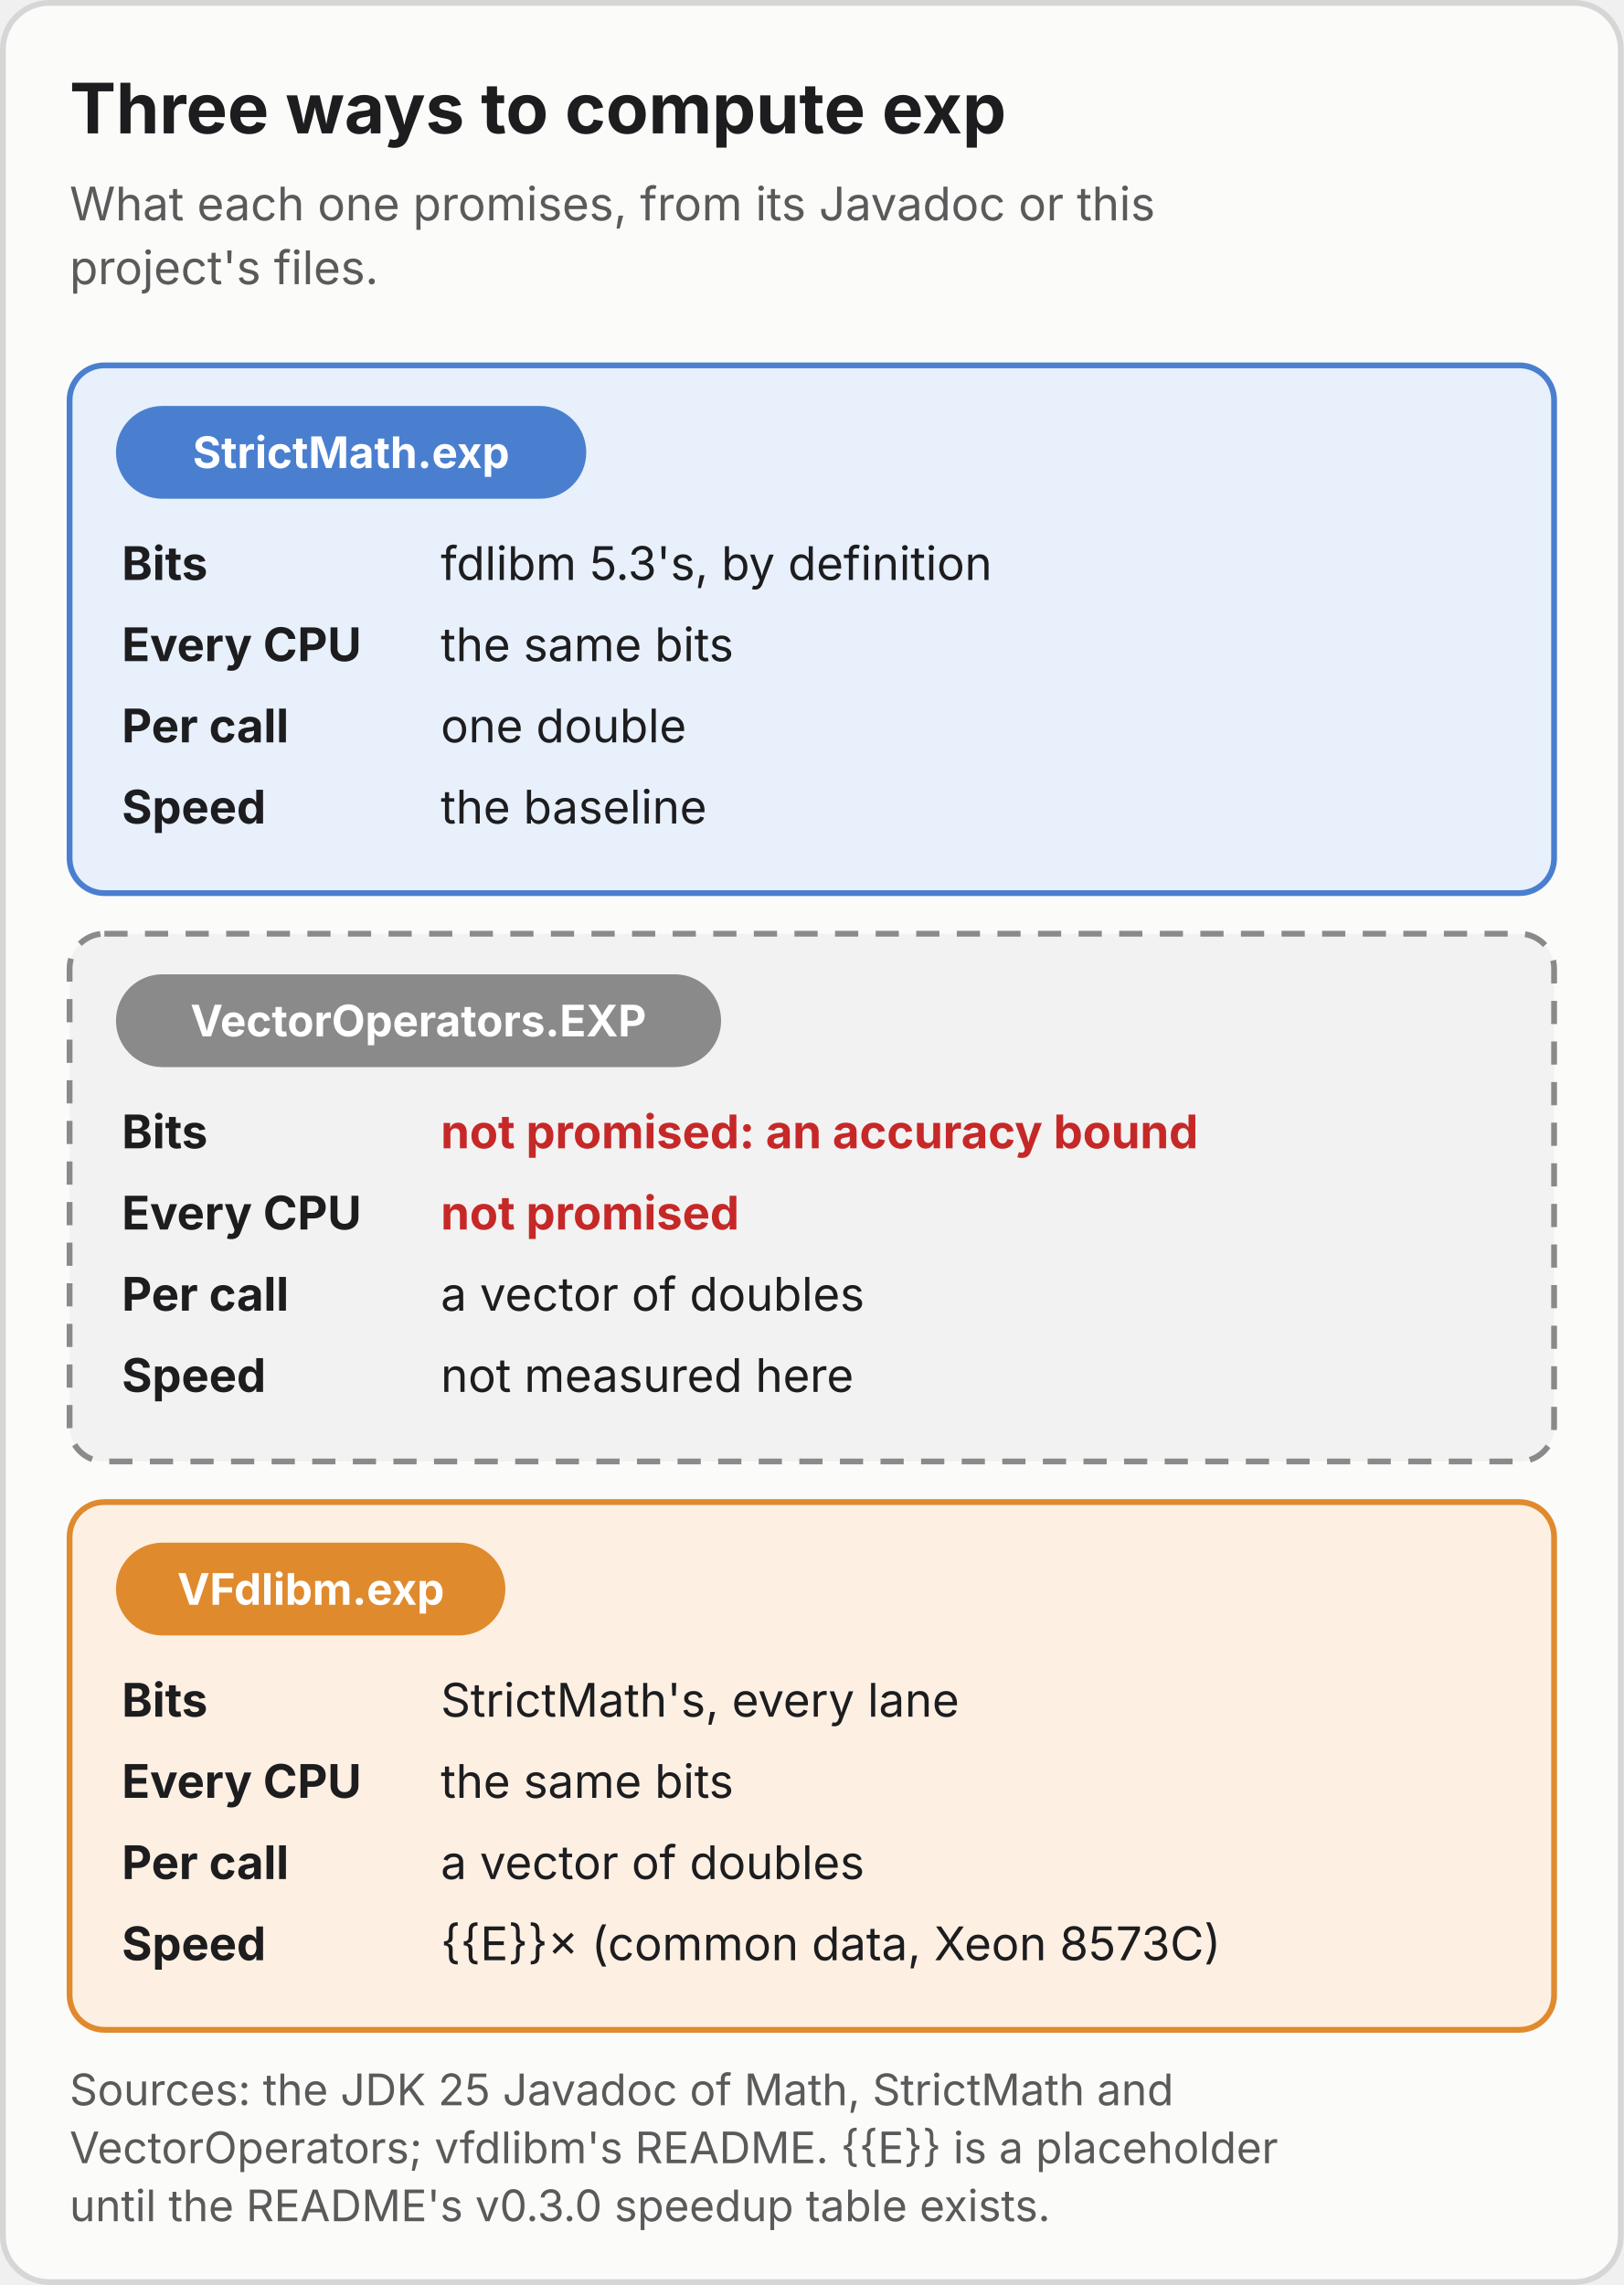
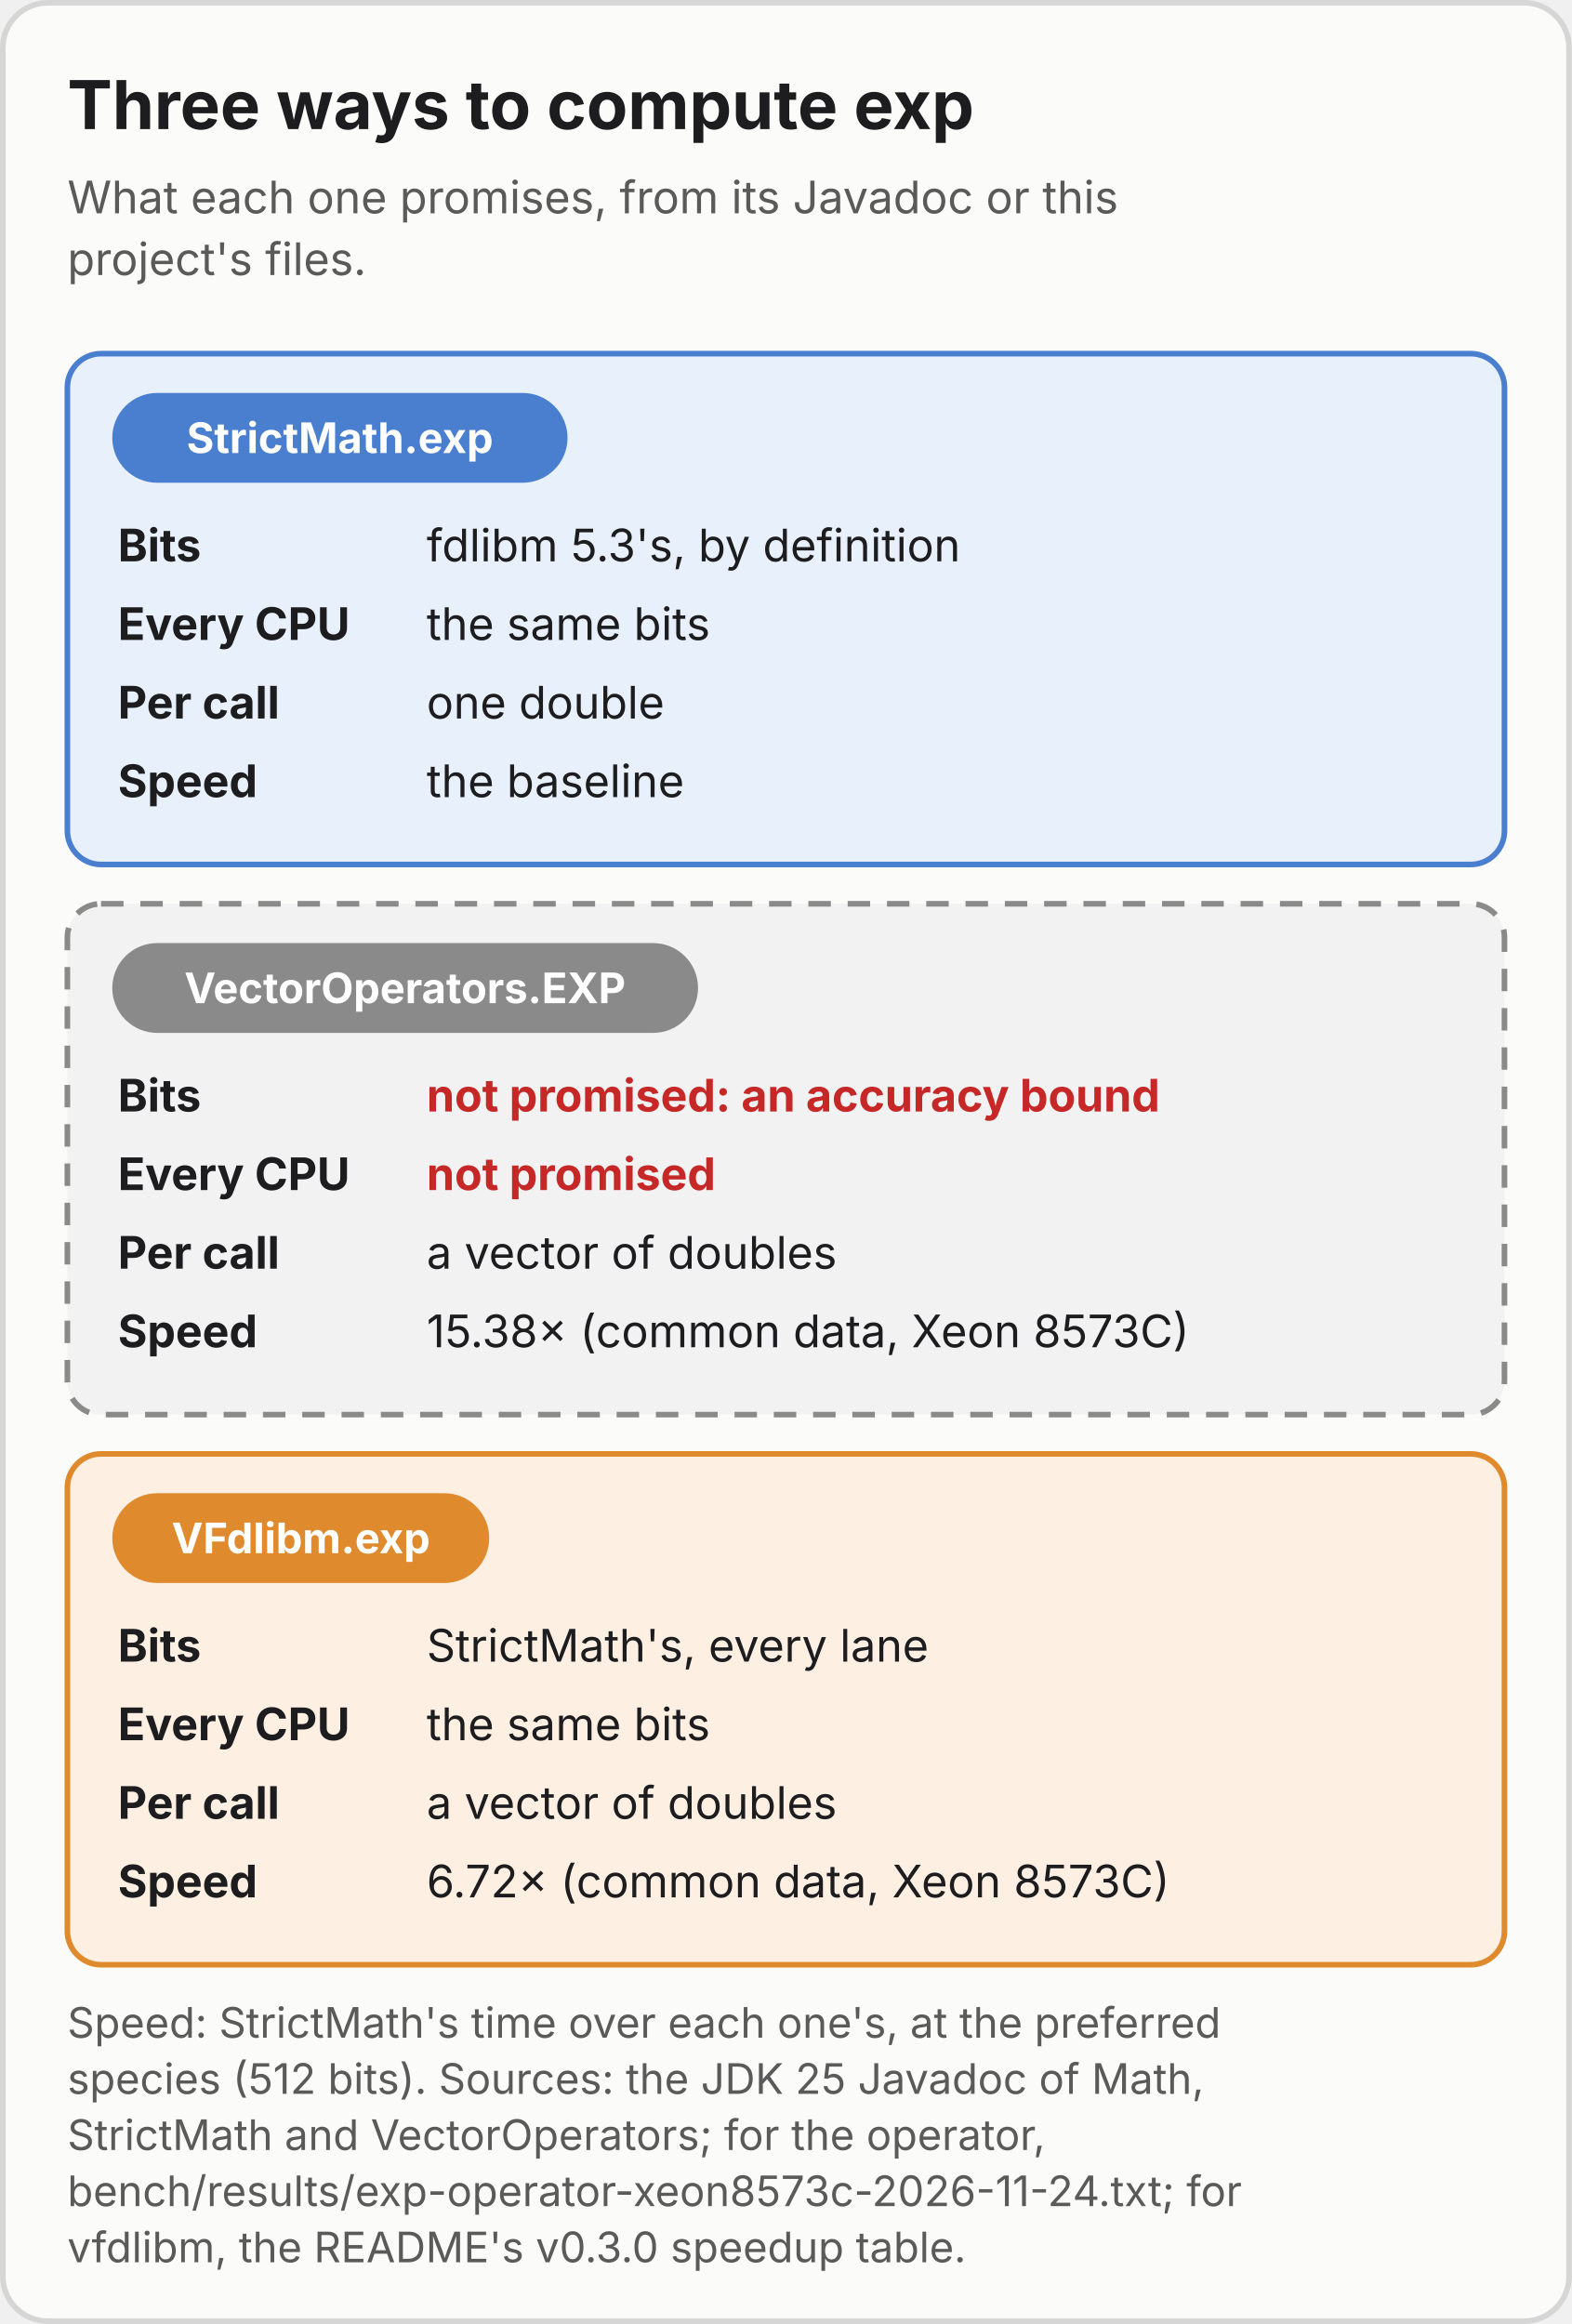
- <svg xmlns="http://www.w3.org/2000/svg" viewBox="0 0 560 788" width="560" height="788" role="img" aria-labelledby="t-compare d-compare">
+ <svg xmlns="http://www.w3.org/2000/svg" viewBox="0 0 560 828" width="560" height="828" role="img" aria-labelledby="t-compare d-compare">
  <defs>
    <marker id="arrow-compare" viewBox="0 0 10 10" refX="9" refY="5" markerWidth="8" markerHeight="8" orient="auto-start-reverse">
      <path d="M0,0 L10,5 L0,10 z" fill="#333" />
    </marker>
  </defs>
-   <rect x="1" y="1" width="558" height="786" rx="16" fill="#fbfbfa" stroke="#d6d6d6" stroke-width="2" />
+   <rect x="1" y="1" width="558" height="826" rx="16" fill="#fbfbfa" stroke="#d6d6d6" stroke-width="2" />
  <text x="24.0" y="46.0" font-family="Inter, 'IBM Plex Sans', 'Segoe UI', Roboto, 'Helvetica Neue', Arial, sans-serif" font-size="24" font-weight="700" fill="#1d1d1f" text-anchor="start">Three ways to compute exp</text>
  <text x="24.0" y="76.0" font-family="Inter, 'IBM Plex Sans', 'Segoe UI', Roboto, 'Helvetica Neue', Arial, sans-serif" font-size="16" font-weight="400" fill="#5a5a5a" text-anchor="start">What each one promises, from its Javadoc or this</text>
  <text x="24.0" y="98.0" font-family="Inter, 'IBM Plex Sans', 'Segoe UI', Roboto, 'Helvetica Neue', Arial, sans-serif" font-size="16" font-weight="400" fill="#5a5a5a" text-anchor="start">project's files.</text>
  <rect x="24.0" y="126.0" width="512.0" height="182.0" rx="12" fill="#e8f0fb" stroke="#4a7fd0" stroke-width="2" />
  <rect x="40.0" y="140.0" width="162.2" height="32.0" rx="16.0" fill="#4a7fd0" stroke="#4a7fd0" stroke-width="0" />
  <text x="121.1" y="161.4" font-family="Inter, 'IBM Plex Sans', 'Segoe UI', Roboto, 'Helvetica Neue', Arial, sans-serif" font-size="15" font-weight="700" fill="#fff" text-anchor="middle">StrictMath.exp</text>
  <text x="42.0" y="200.0" font-family="Inter, 'IBM Plex Sans', 'Segoe UI', Roboto, 'Helvetica Neue', Arial, sans-serif" font-size="16" font-weight="700" fill="#1d1d1f" text-anchor="start">Bits</text>
  <text x="152.0" y="200.0" font-family="Inter, 'IBM Plex Sans', 'Segoe UI', Roboto, 'Helvetica Neue', Arial, sans-serif" font-size="16" font-weight="400" fill="#1d1d1f" text-anchor="start">fdlibm 5.3's, by definition</text>
  <text x="42.0" y="228.0" font-family="Inter, 'IBM Plex Sans', 'Segoe UI', Roboto, 'Helvetica Neue', Arial, sans-serif" font-size="16" font-weight="700" fill="#1d1d1f" text-anchor="start">Every CPU</text>
  <text x="152.0" y="228.0" font-family="Inter, 'IBM Plex Sans', 'Segoe UI', Roboto, 'Helvetica Neue', Arial, sans-serif" font-size="16" font-weight="400" fill="#1d1d1f" text-anchor="start">the same bits</text>
  <text x="42.0" y="256.0" font-family="Inter, 'IBM Plex Sans', 'Segoe UI', Roboto, 'Helvetica Neue', Arial, sans-serif" font-size="16" font-weight="700" fill="#1d1d1f" text-anchor="start">Per call</text>
  <text x="152.0" y="256.0" font-family="Inter, 'IBM Plex Sans', 'Segoe UI', Roboto, 'Helvetica Neue', Arial, sans-serif" font-size="16" font-weight="400" fill="#1d1d1f" text-anchor="start">one double</text>
  <text x="42.0" y="284.0" font-family="Inter, 'IBM Plex Sans', 'Segoe UI', Roboto, 'Helvetica Neue', Arial, sans-serif" font-size="16" font-weight="700" fill="#1d1d1f" text-anchor="start">Speed</text>
  <text x="152.0" y="284.0" font-family="Inter, 'IBM Plex Sans', 'Segoe UI', Roboto, 'Helvetica Neue', Arial, sans-serif" font-size="16" font-weight="400" fill="#1d1d1f" text-anchor="start">the baseline</text>
  <rect x="24.0" y="322.0" width="512.0" height="182.0" rx="12" fill="#f2f2f2" stroke="#8a8a8a" stroke-width="2" stroke-dasharray="8 6" />
  <rect x="40.0" y="336.0" width="208.7" height="32.0" rx="16.0" fill="#8a8a8a" stroke="#8a8a8a" stroke-width="0" />
  <text x="144.3" y="357.4" font-family="Inter, 'IBM Plex Sans', 'Segoe UI', Roboto, 'Helvetica Neue', Arial, sans-serif" font-size="15" font-weight="700" fill="#fff" text-anchor="middle">VectorOperators.EXP</text>
  <text x="42.0" y="396.0" font-family="Inter, 'IBM Plex Sans', 'Segoe UI', Roboto, 'Helvetica Neue', Arial, sans-serif" font-size="16" font-weight="700" fill="#1d1d1f" text-anchor="start">Bits</text>
  <text x="152.0" y="396.0" font-family="Inter, 'IBM Plex Sans', 'Segoe UI', Roboto, 'Helvetica Neue', Arial, sans-serif" font-size="16" font-weight="700" fill="#c62828" text-anchor="start">not promised: an accuracy bound</text>
  <text x="42.0" y="424.0" font-family="Inter, 'IBM Plex Sans', 'Segoe UI', Roboto, 'Helvetica Neue', Arial, sans-serif" font-size="16" font-weight="700" fill="#1d1d1f" text-anchor="start">Every CPU</text>
  <text x="152.0" y="424.0" font-family="Inter, 'IBM Plex Sans', 'Segoe UI', Roboto, 'Helvetica Neue', Arial, sans-serif" font-size="16" font-weight="700" fill="#c62828" text-anchor="start">not promised</text>
  <text x="42.0" y="452.0" font-family="Inter, 'IBM Plex Sans', 'Segoe UI', Roboto, 'Helvetica Neue', Arial, sans-serif" font-size="16" font-weight="700" fill="#1d1d1f" text-anchor="start">Per call</text>
  <text x="152.0" y="452.0" font-family="Inter, 'IBM Plex Sans', 'Segoe UI', Roboto, 'Helvetica Neue', Arial, sans-serif" font-size="16" font-weight="400" fill="#1d1d1f" text-anchor="start">a vector of doubles</text>
  <text x="42.0" y="480.0" font-family="Inter, 'IBM Plex Sans', 'Segoe UI', Roboto, 'Helvetica Neue', Arial, sans-serif" font-size="16" font-weight="700" fill="#1d1d1f" text-anchor="start">Speed</text>
-   <text x="152.0" y="480.0" font-family="Inter, 'IBM Plex Sans', 'Segoe UI', Roboto, 'Helvetica Neue', Arial, sans-serif" font-size="16" font-weight="400" fill="#1d1d1f" text-anchor="start">not measured here</text>
+   <text x="152.0" y="480.0" font-family="Inter, 'IBM Plex Sans', 'Segoe UI', Roboto, 'Helvetica Neue', Arial, sans-serif" font-size="16" font-weight="400" fill="#1d1d1f" text-anchor="start">15.38× (common data, Xeon 8573C)</text>
  <rect x="24.0" y="518.0" width="512.0" height="182.0" rx="12" fill="#fdf0e3" stroke="#e08a2e" stroke-width="2" />
  <rect x="40.0" y="532.0" width="134.3" height="32.0" rx="16.0" fill="#e08a2e" stroke="#e08a2e" stroke-width="0" />
  <text x="107.2" y="553.4" font-family="Inter, 'IBM Plex Sans', 'Segoe UI', Roboto, 'Helvetica Neue', Arial, sans-serif" font-size="15" font-weight="700" fill="#fff" text-anchor="middle">VFdlibm.exp</text>
  <text x="42.0" y="592.0" font-family="Inter, 'IBM Plex Sans', 'Segoe UI', Roboto, 'Helvetica Neue', Arial, sans-serif" font-size="16" font-weight="700" fill="#1d1d1f" text-anchor="start">Bits</text>
  <text x="152.0" y="592.0" font-family="Inter, 'IBM Plex Sans', 'Segoe UI', Roboto, 'Helvetica Neue', Arial, sans-serif" font-size="16" font-weight="400" fill="#1d1d1f" text-anchor="start">StrictMath's, every lane</text>
  <text x="42.0" y="620.0" font-family="Inter, 'IBM Plex Sans', 'Segoe UI', Roboto, 'Helvetica Neue', Arial, sans-serif" font-size="16" font-weight="700" fill="#1d1d1f" text-anchor="start">Every CPU</text>
  <text x="152.0" y="620.0" font-family="Inter, 'IBM Plex Sans', 'Segoe UI', Roboto, 'Helvetica Neue', Arial, sans-serif" font-size="16" font-weight="400" fill="#1d1d1f" text-anchor="start">the same bits</text>
  <text x="42.0" y="648.0" font-family="Inter, 'IBM Plex Sans', 'Segoe UI', Roboto, 'Helvetica Neue', Arial, sans-serif" font-size="16" font-weight="700" fill="#1d1d1f" text-anchor="start">Per call</text>
  <text x="152.0" y="648.0" font-family="Inter, 'IBM Plex Sans', 'Segoe UI', Roboto, 'Helvetica Neue', Arial, sans-serif" font-size="16" font-weight="400" fill="#1d1d1f" text-anchor="start">a vector of doubles</text>
  <text x="42.0" y="676.0" font-family="Inter, 'IBM Plex Sans', 'Segoe UI', Roboto, 'Helvetica Neue', Arial, sans-serif" font-size="16" font-weight="700" fill="#1d1d1f" text-anchor="start">Speed</text>
-   <text x="152.0" y="676.0" font-family="Inter, 'IBM Plex Sans', 'Segoe UI', Roboto, 'Helvetica Neue', Arial, sans-serif" font-size="16" font-weight="400" fill="#1d1d1f" text-anchor="start">{{E}}× (common data, Xeon 8573C)</text>
-   <text x="24.0" y="726.0" font-family="Inter, 'IBM Plex Sans', 'Segoe UI', Roboto, 'Helvetica Neue', Arial, sans-serif" font-size="15" font-weight="400" fill="#5a5a5a" text-anchor="start">Sources: the JDK 25 Javadoc of Math, StrictMath and</text>
-   <text x="24.0" y="746.0" font-family="Inter, 'IBM Plex Sans', 'Segoe UI', Roboto, 'Helvetica Neue', Arial, sans-serif" font-size="15" font-weight="400" fill="#5a5a5a" text-anchor="start">VectorOperators; vfdlibm's README. {{E}} is a placeholder</text>
-   <text x="24.0" y="766.0" font-family="Inter, 'IBM Plex Sans', 'Segoe UI', Roboto, 'Helvetica Neue', Arial, sans-serif" font-size="15" font-weight="400" fill="#5a5a5a" text-anchor="start">until the README's v0.3.0 speedup table exists.</text>
+   <text x="152.0" y="676.0" font-family="Inter, 'IBM Plex Sans', 'Segoe UI', Roboto, 'Helvetica Neue', Arial, sans-serif" font-size="16" font-weight="400" fill="#1d1d1f" text-anchor="start">6.72× (common data, Xeon 8573C)</text>
+   <text x="24.0" y="726.0" font-family="Inter, 'IBM Plex Sans', 'Segoe UI', Roboto, 'Helvetica Neue', Arial, sans-serif" font-size="15" font-weight="400" fill="#5a5a5a" text-anchor="start">Speed: StrictMath's time over each one's, at the preferred</text>
+   <text x="24.0" y="746.0" font-family="Inter, 'IBM Plex Sans', 'Segoe UI', Roboto, 'Helvetica Neue', Arial, sans-serif" font-size="15" font-weight="400" fill="#5a5a5a" text-anchor="start">species (512 bits). Sources: the JDK 25 Javadoc of Math,</text>
+   <text x="24.0" y="766.0" font-family="Inter, 'IBM Plex Sans', 'Segoe UI', Roboto, 'Helvetica Neue', Arial, sans-serif" font-size="15" font-weight="400" fill="#5a5a5a" text-anchor="start">StrictMath and VectorOperators; for the operator,</text>
+   <text x="24.0" y="786.0" font-family="Inter, 'IBM Plex Sans', 'Segoe UI', Roboto, 'Helvetica Neue', Arial, sans-serif" font-size="15" font-weight="400" fill="#5a5a5a" text-anchor="start">bench/results/exp-operator-xeon8573c-2026-11-24.txt; for</text>
+   <text x="24.0" y="806.0" font-family="Inter, 'IBM Plex Sans', 'Segoe UI', Roboto, 'Helvetica Neue', Arial, sans-serif" font-size="15" font-weight="400" fill="#5a5a5a" text-anchor="start">vfdlibm, the README's v0.3.0 speedup table.</text>
</svg>
